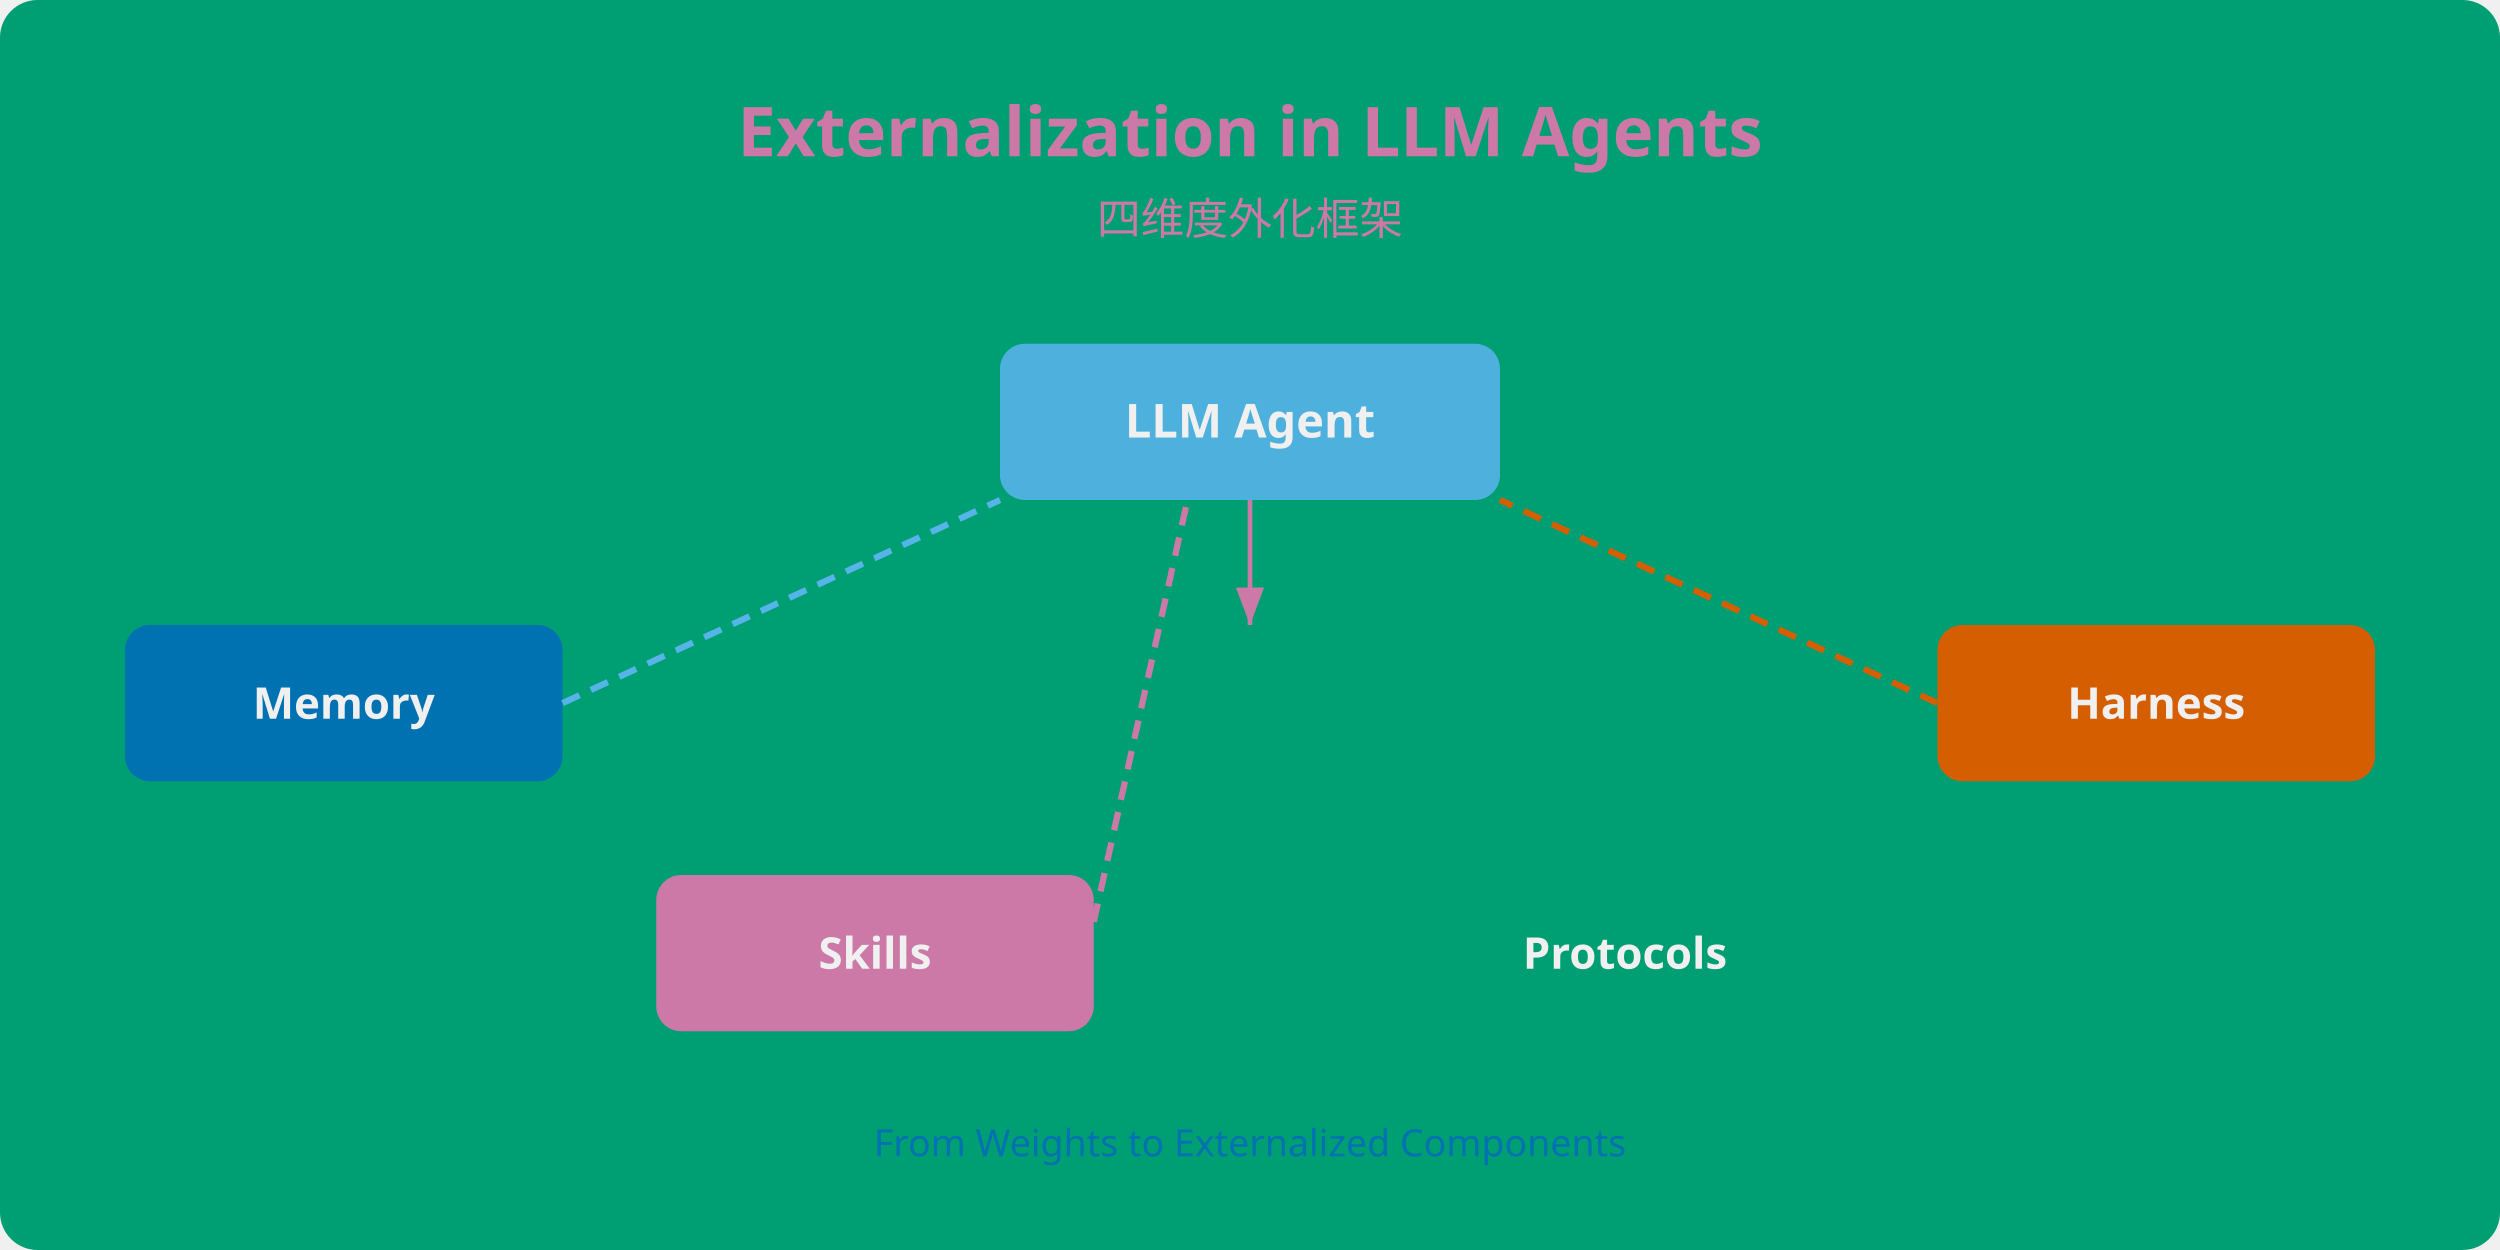
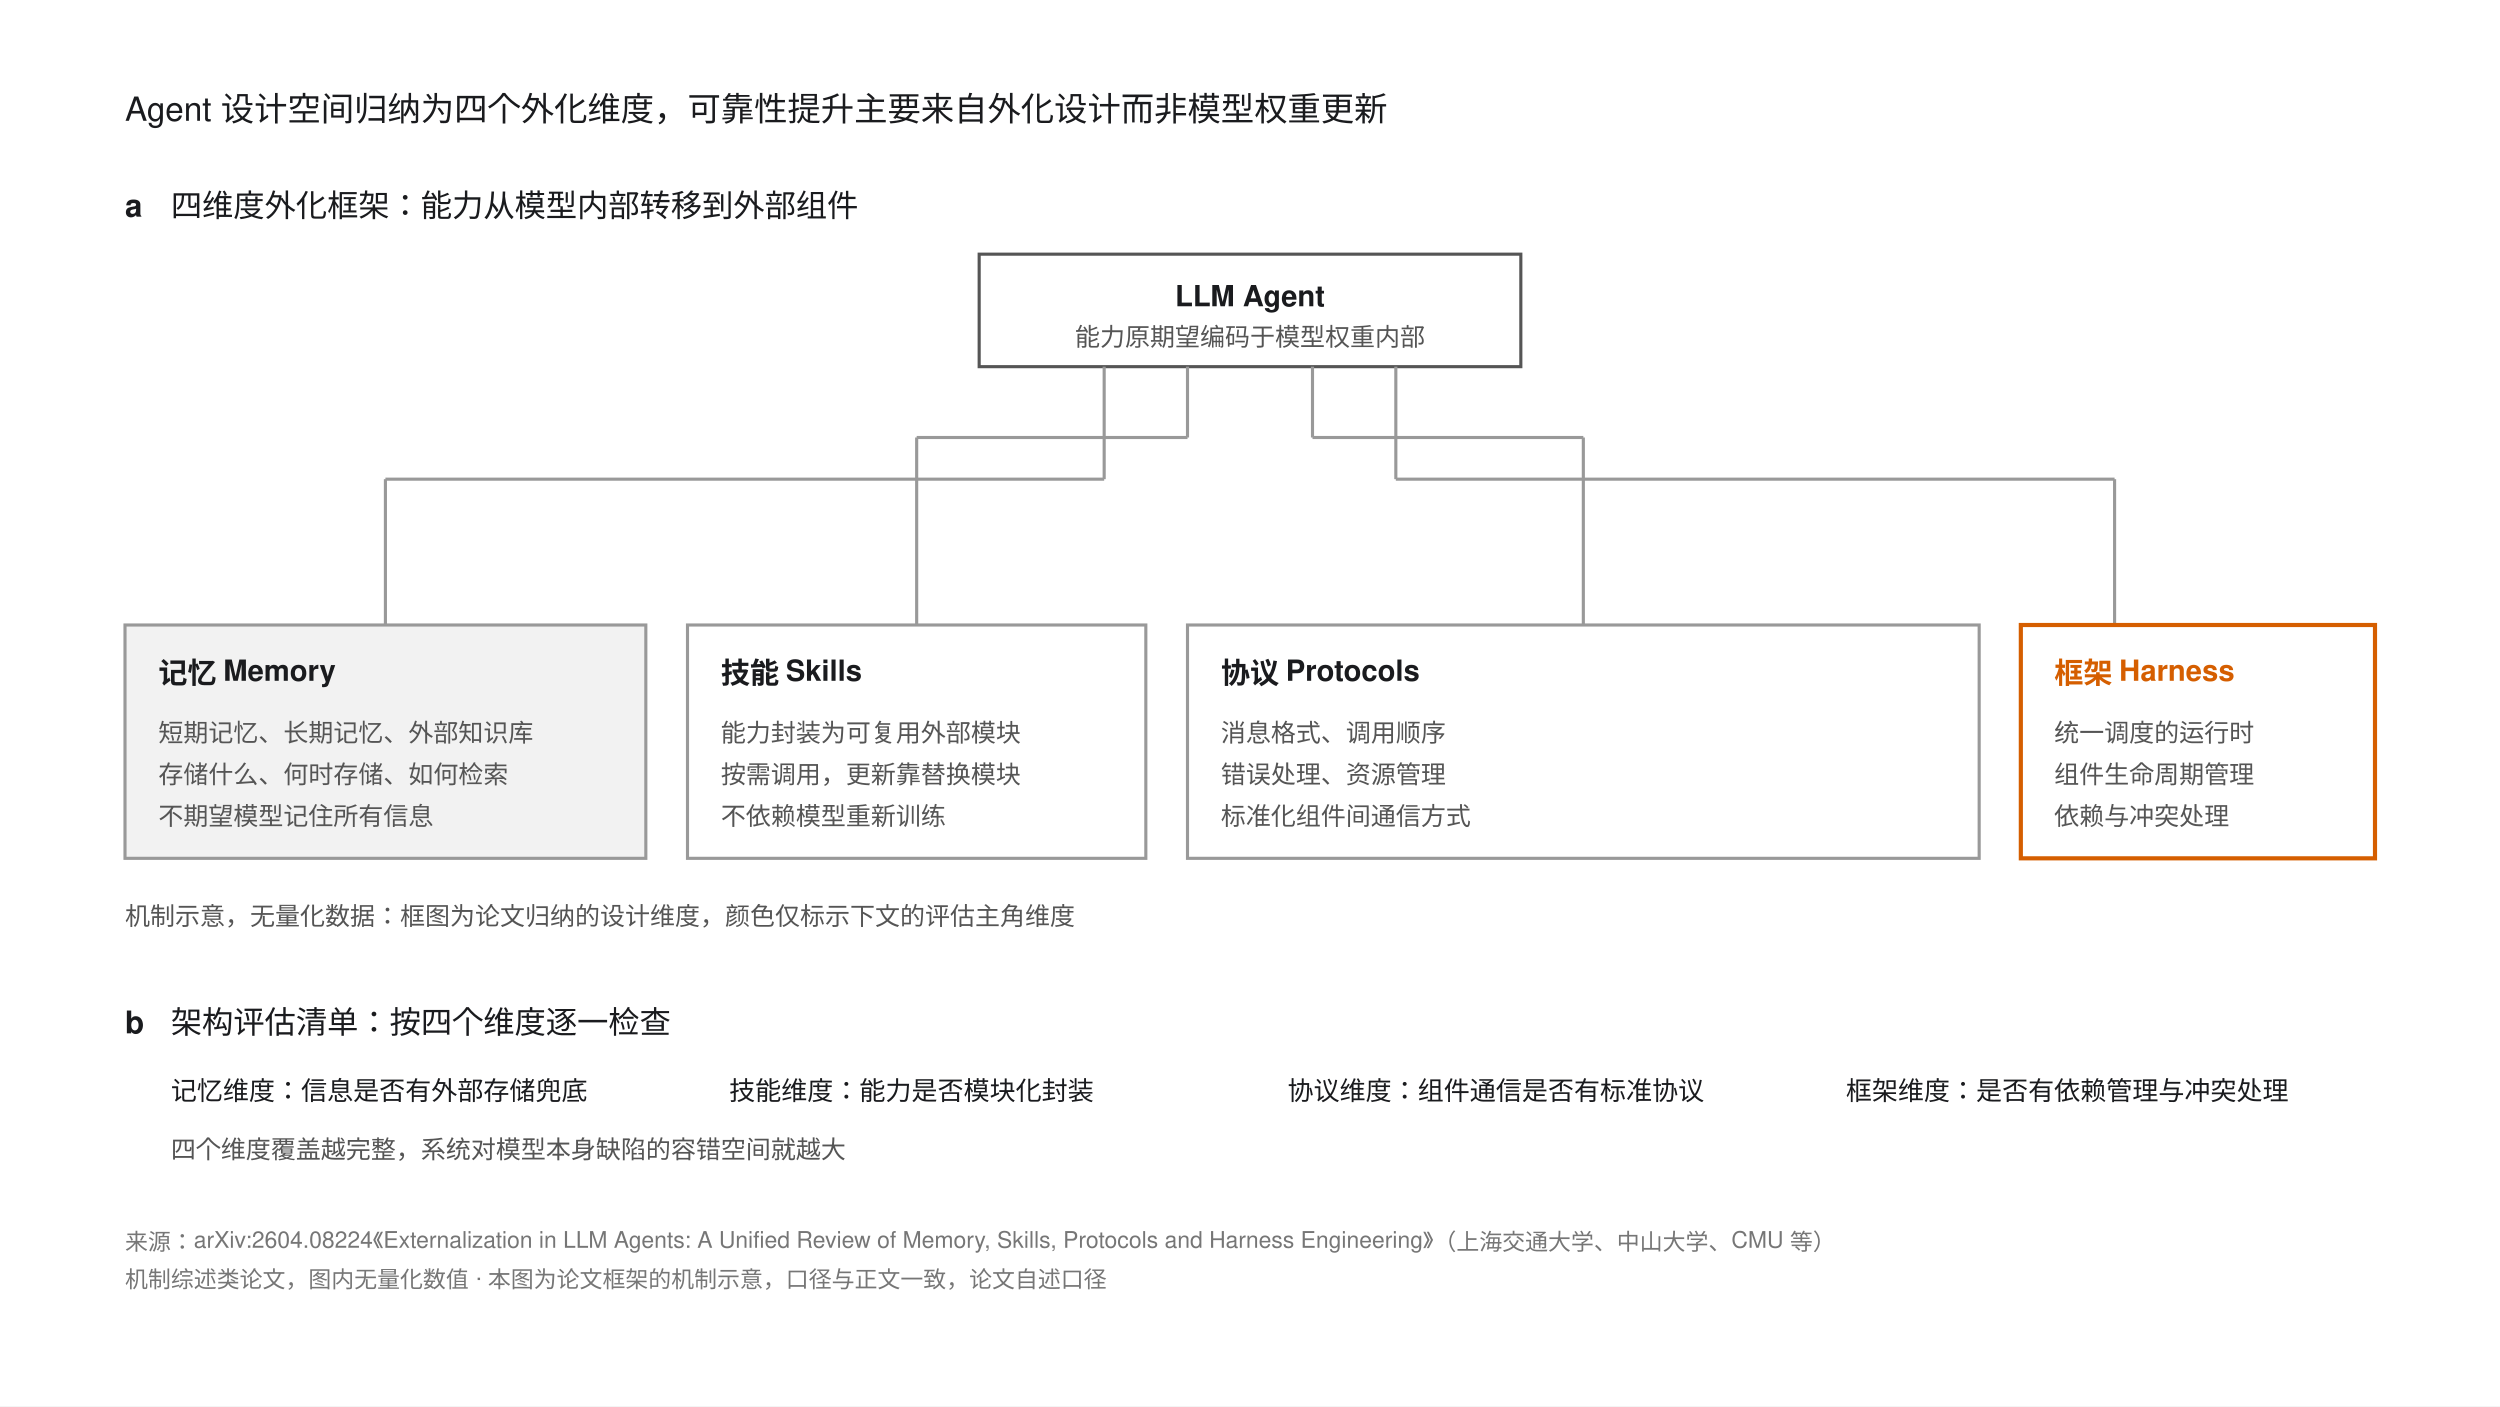
- <svg xmlns="http://www.w3.org/2000/svg" viewBox="0 0 800 400" fill="none">
-   <rect width="800" height="400" rx="12" fill="#009E73" />
-   <text x="400" y="50" text-anchor="middle" fill="#CC79A7" font-size="22" font-family="system-ui" font-weight="bold">Externalization in LLM Agents</text>
-   <text x="400" y="75" text-anchor="middle" fill="#CC79A7" font-size="14" font-family="system-ui">四维度外化框架</text>
-   <rect x="320" y="110" width="160" height="50" rx="8" fill="#56B4E9" opacity="0.9" />
-   <text x="400" y="140" text-anchor="middle" fill="#F0F0F0" font-size="15" font-family="system-ui" font-weight="bold">LLM Agent</text>
-   <rect x="40" y="200" width="140" height="50" rx="8" fill="#0072B2" />
-   <text x="110" y="230" text-anchor="middle" fill="#F0F0F0" font-size="14" font-family="system-ui" font-weight="bold">Memory</text>
-   <line x1="180" y1="225" x2="320" y2="160" stroke="#56B4E9" stroke-width="2" stroke-dasharray="6,4" />
-   <rect x="210" y="280" width="140" height="50" rx="8" fill="#CC79A7" />
-   <text x="280" y="310" text-anchor="middle" fill="#F0F0F0" font-size="14" font-family="system-ui" font-weight="bold">Skills</text>
-   <line x1="350" y1="295" x2="380" y2="160" stroke="#CC79A7" stroke-width="2" stroke-dasharray="6,4" />
-   <rect x="450" y="280" width="140" height="50" rx="8" fill="#009E73" />
-   <text x="520" y="310" text-anchor="middle" fill="#F0F0F0" font-size="14" font-family="system-ui" font-weight="bold">Protocols</text>
-   <line x1="450" y1="295" x2="420" y2="160" stroke="#009E73" stroke-width="2" stroke-dasharray="6,4" />
-   <rect x="620" y="200" width="140" height="50" rx="8" fill="#D55E00" />
-   <text x="690" y="230" text-anchor="middle" fill="#F0F0F0" font-size="14" font-family="system-ui" font-weight="bold">Harness</text>
-   <line x1="620" y1="225" x2="480" y2="160" stroke="#D55E00" stroke-width="2" stroke-dasharray="6,4" />
-   <path d="M 400 160 L 400 200" stroke="#CC79A7" stroke-width="1.5" marker-end="url(#arrow)" />
-   <defs>
-     <marker id="arrow" markerWidth="8" markerHeight="6" refX="8" refY="3" orient="auto">
-       <path d="M0,0 L8,3 L0,6" fill="#CC79A7" />
-     </marker>
-   </defs>
-   <text x="400" y="370" text-anchor="middle" fill="#0072B2" font-size="12" font-family="system-ui">From Weights to Externalized Components</text>
+ <svg xmlns="http://www.w3.org/2000/svg" width="1200" height="675" viewBox="0 0 1200 675" font-family="'Helvetica Neue',Helvetica,Arial,'PingFang SC',sans-serif">
+   <rect width="1200" height="675" fill="#FFFFFF" />
+   <text x="60" y="58" font-size="16" fill="#1A1B1E">Agent 设计空间归纳为四个外化维度，可靠性提升主要来自外化设计而非模型权重更新</text>
+   <text x="60" y="104" font-size="15" font-weight="bold" fill="#1A1B1E">a</text>
+   <text x="82" y="104" font-size="15" fill="#1A1B1E">四维度外化框架：能力从模型内部转移到外部组件</text>
+   <rect x="470" y="122" width="260" height="54" fill="#FFFFFF" stroke="#555555" stroke-width="1.5" />
+   <text x="600" y="147" font-size="14" font-weight="bold" fill="#1A1B1E" text-anchor="middle">LLM Agent</text>
+   <text x="600" y="166" font-size="12" fill="#555555" text-anchor="middle">能力原期望编码于模型权重内部</text>
+   <g stroke="#999999" stroke-width="1.5">
+     <line x1="185" y1="300" x2="185" y2="230" />
+     <line x1="185" y1="230" x2="530" y2="230" />
+     <line x1="530" y1="230" x2="530" y2="176" />
+     <line x1="440" y1="300" x2="440" y2="210" />
+     <line x1="440" y1="210" x2="570" y2="210" />
+     <line x1="570" y1="210" x2="570" y2="176" />
+     <line x1="760" y1="300" x2="760" y2="210" />
+     <line x1="760" y1="210" x2="630" y2="210" />
+     <line x1="630" y1="210" x2="630" y2="176" />
+     <line x1="1015" y1="300" x2="1015" y2="230" />
+     <line x1="1015" y1="230" x2="670" y2="230" />
+     <line x1="670" y1="230" x2="670" y2="176" />
+   </g>
+   <g stroke-width="1.5">
+     <rect x="60" y="300" width="250" height="112" fill="#F2F2F2" stroke="#999999" />
+     <rect x="330" y="300" width="220" height="112" fill="#FFFFFF" stroke="#999999" />
+     <rect x="570" y="300" width="380" height="112" fill="#FFFFFF" stroke="#999999" />
+     <rect x="970" y="300" width="170" height="112" fill="#FFFFFF" stroke="#D55E00" stroke-width="2" />
+   </g>
+   <text x="76" y="328" font-size="14" font-weight="bold" fill="#1A1B1E">记忆 Memory</text>
+   <g font-size="12" fill="#555555">
+     <text x="76" y="356">短期记忆、长期记忆、外部知识库</text>
+     <text x="76" y="376">存储什么、何时存储、如何检索</text>
+     <text x="76" y="396">不期望模型记住所有信息</text>
+   </g>
+   <text x="346" y="328" font-size="14" font-weight="bold" fill="#1A1B1E">技能 Skills</text>
+   <g font-size="12" fill="#555555">
+     <text x="346" y="356">能力封装为可复用外部模块</text>
+     <text x="346" y="376">按需调用，更新靠替换模块</text>
+     <text x="346" y="396">不依赖模型重新训练</text>
+   </g>
+   <text x="586" y="328" font-size="14" font-weight="bold" fill="#1A1B1E">协议 Protocols</text>
+   <g font-size="12" fill="#555555">
+     <text x="586" y="356">消息格式、调用顺序</text>
+     <text x="586" y="376">错误处理、资源管理</text>
+     <text x="586" y="396">标准化组件间通信方式</text>
+   </g>
+   <text x="986" y="328" font-size="14" font-weight="bold" fill="#D55E00">框架 Harness</text>
+   <g font-size="12" fill="#555555">
+     <text x="986" y="356">统一调度的运行时</text>
+     <text x="986" y="376">组件生命周期管理</text>
+     <text x="986" y="396">依赖与冲突处理</text>
+   </g>
+   <text x="60" y="444" font-size="12" fill="#555555">机制示意，无量化数据：框图为论文归纳的设计维度，颜色仅标示下文的评估主角维度</text>
+   <text x="60" y="496" font-size="15" font-weight="bold" fill="#1A1B1E">b</text>
+   <text x="82" y="496" font-size="15" fill="#1A1B1E">架构评估清单：按四个维度逐一检查</text>
+   <g font-size="12.5" fill="#1A1B1E">
+     <text x="82" y="528">记忆维度：信息是否有外部存储兜底</text>
+     <text x="350" y="528">技能维度：能力是否模块化封装</text>
+     <text x="618" y="528">协议维度：组件通信是否有标准协议</text>
+     <text x="886" y="528">框架维度：是否有依赖管理与冲突处理</text>
+   </g>
+   <text x="82" y="556" font-size="12" fill="#555555">四个维度覆盖越完整，系统对模型本身缺陷的容错空间就越大</text>
+   <text x="60" y="600" font-size="11" fill="#767676">来源：arXiv:2604.08224《Externalization in LLM Agents: A Unified Review of Memory, Skills, Protocols and Harness Engineering》（上海交通大学、中山大学、CMU 等）</text>
+   <text x="60" y="618" font-size="11" fill="#767676">机制综述类论文，图内无量化数值 · 本图为论文框架的机制示意，口径与正文一致，论文自述口径</text>
</svg>
